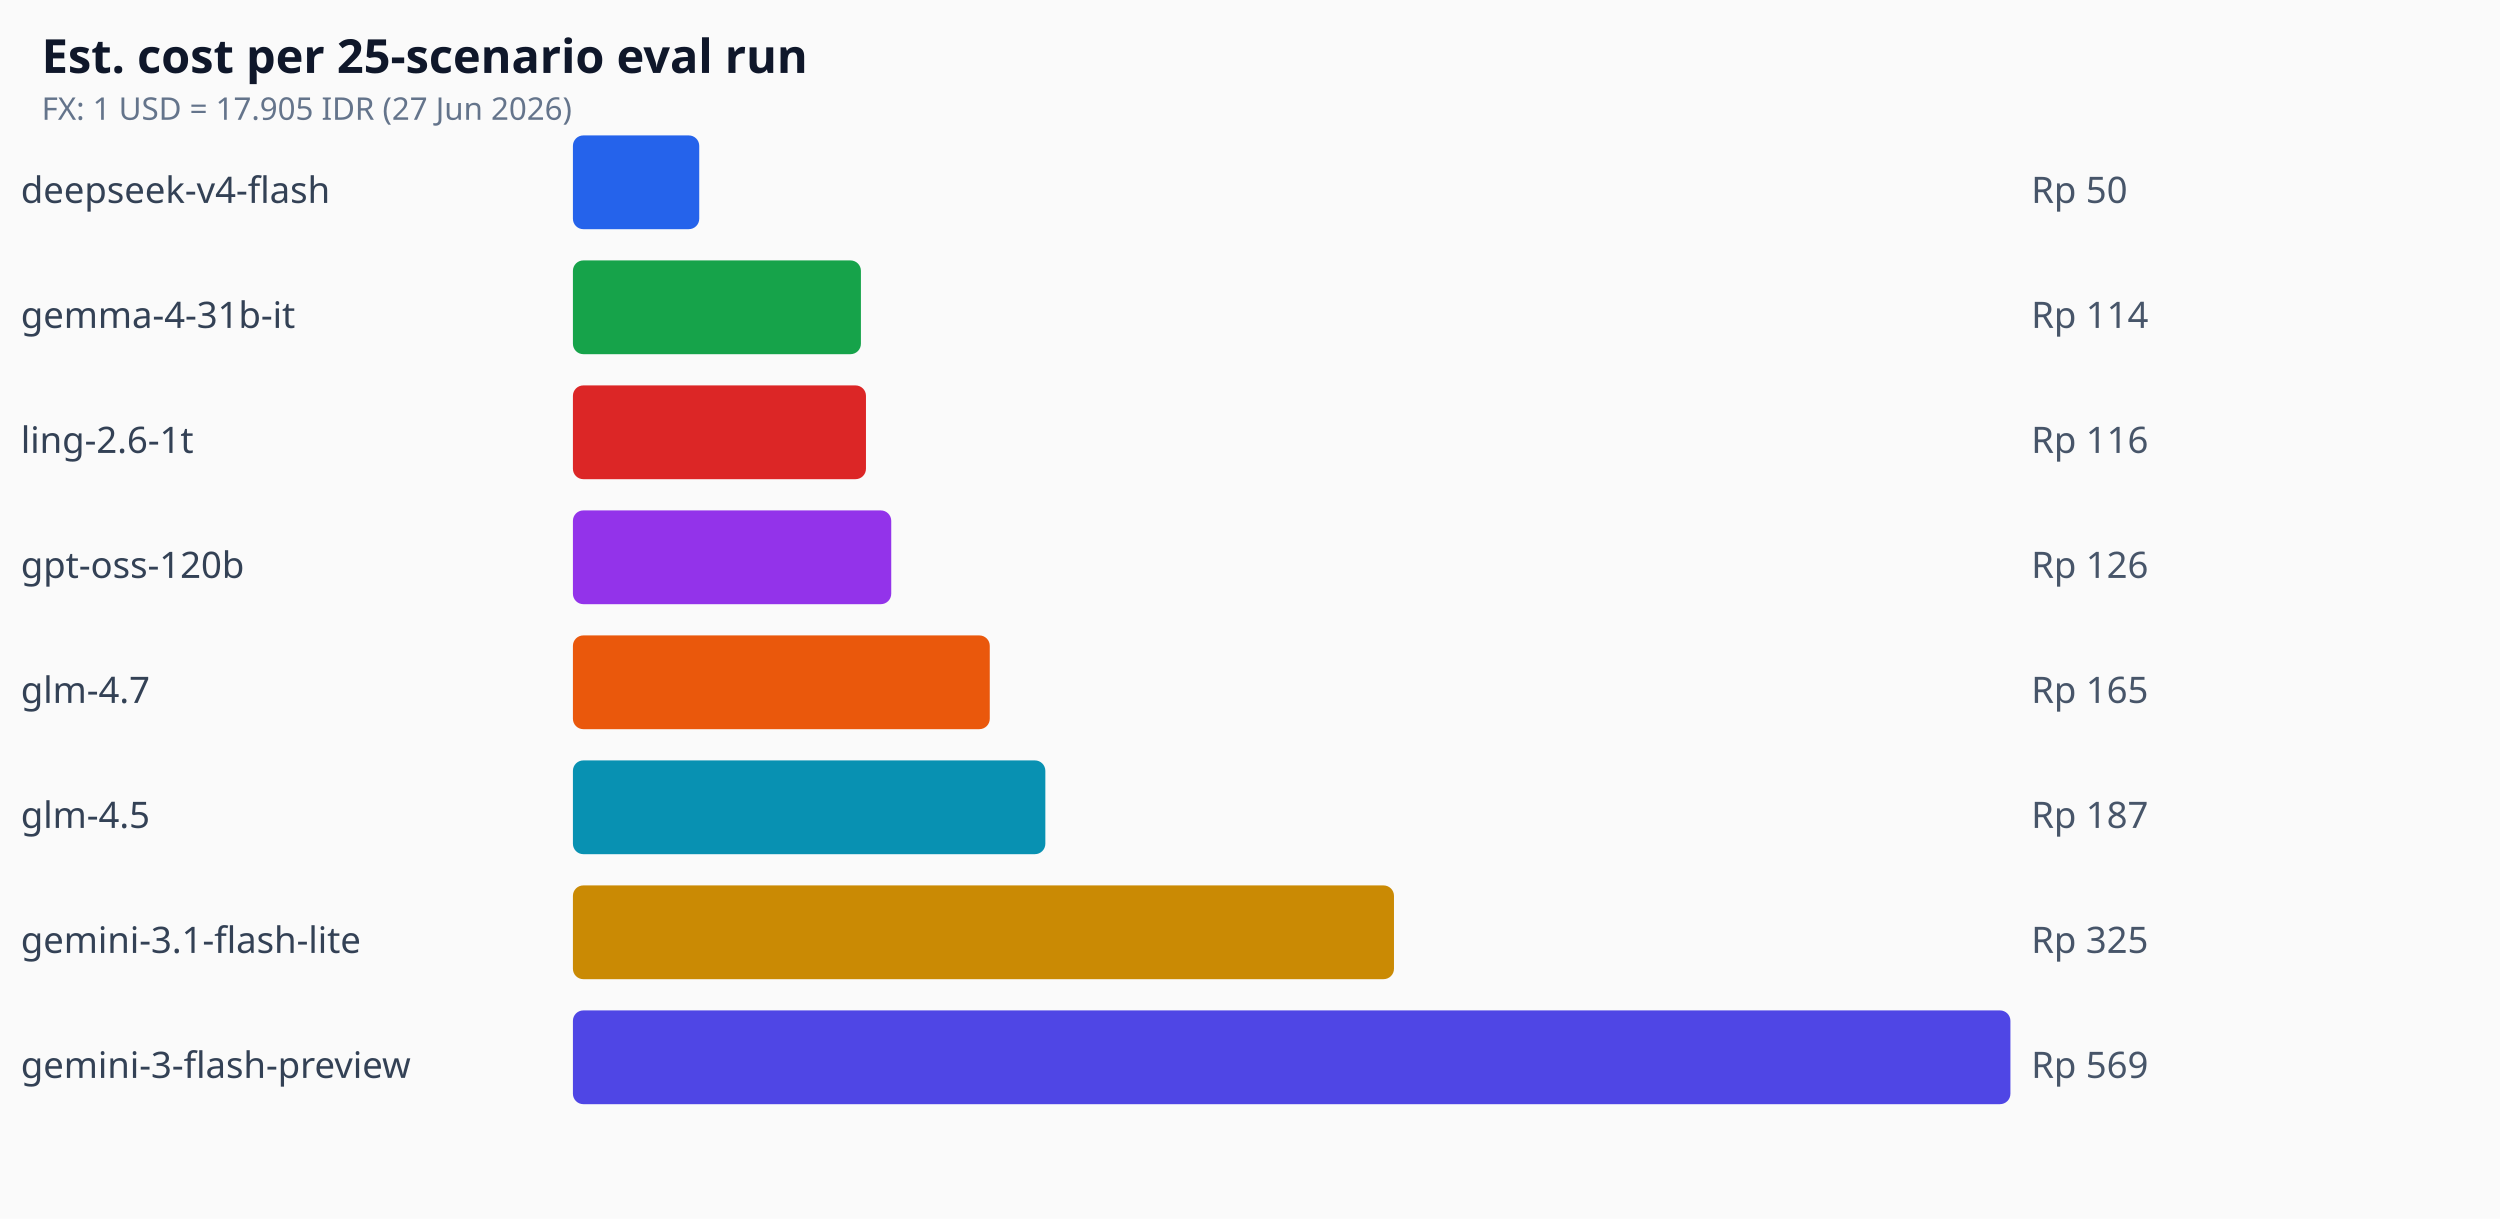
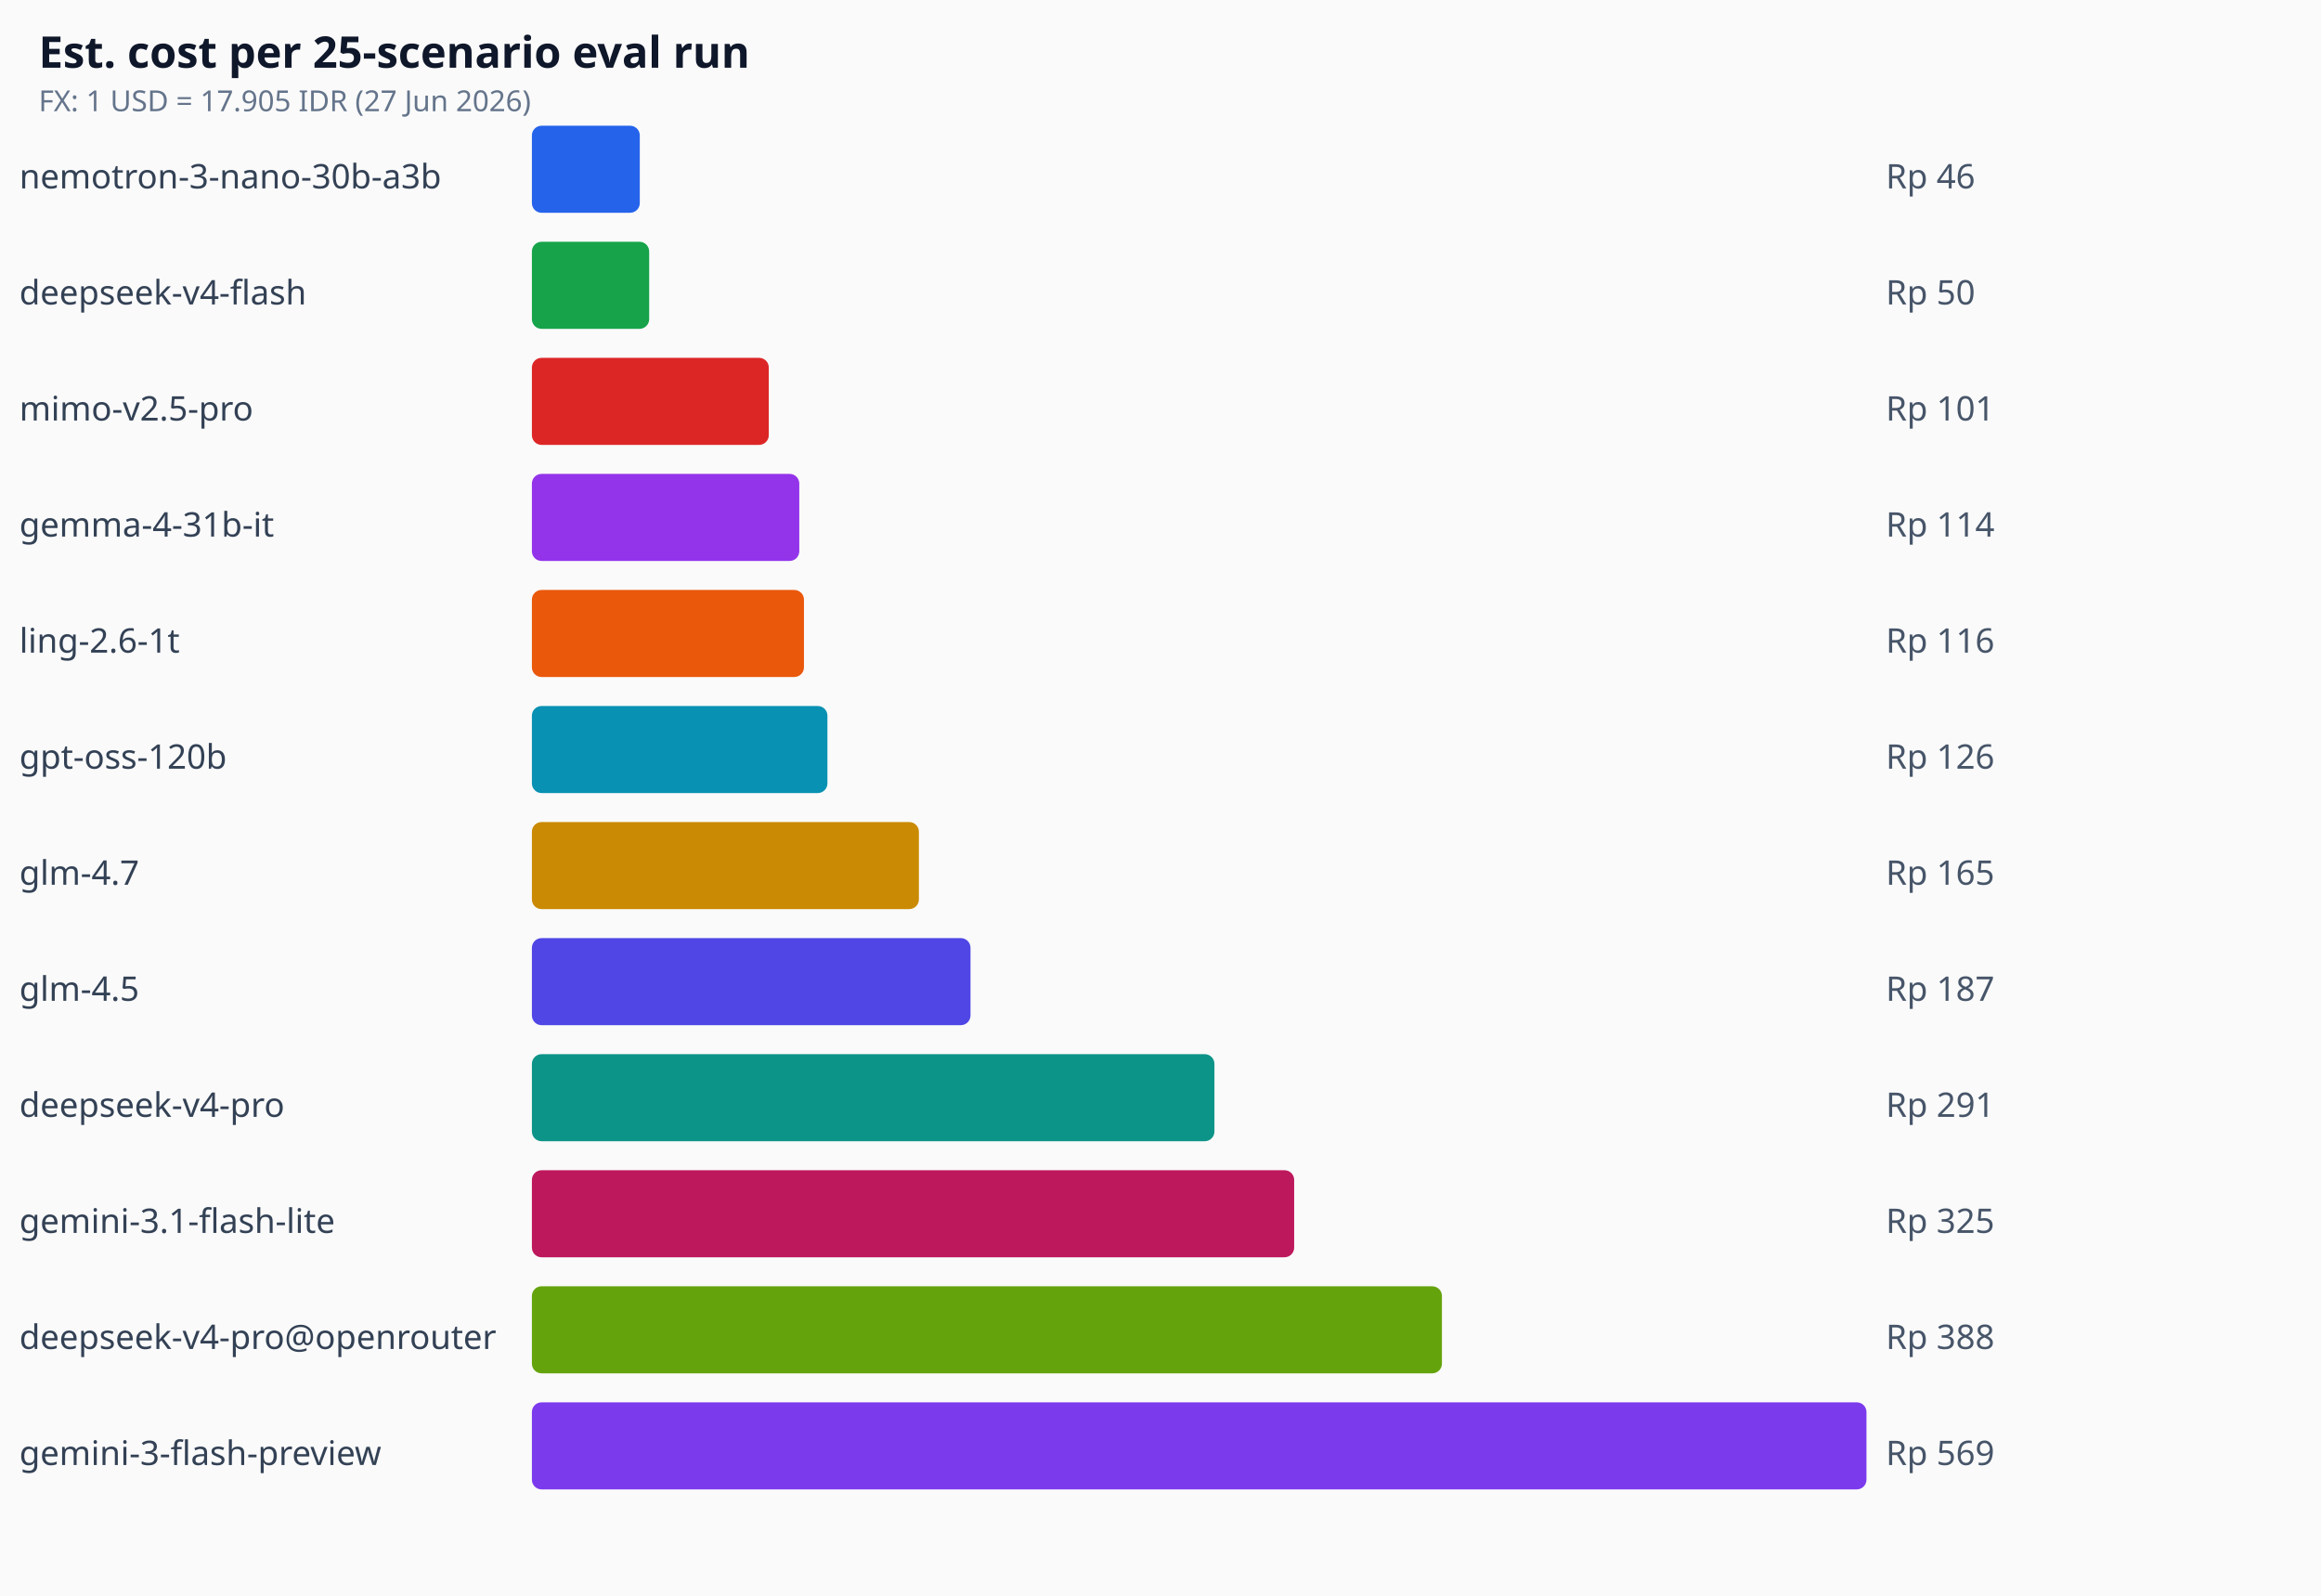
- <svg xmlns="http://www.w3.org/2000/svg" viewBox="0 0 960 468" width="960" height="468">
+ <svg xmlns="http://www.w3.org/2000/svg" viewBox="0 0 960 660" width="960" height="660">
  <style>
    .title { font: 600 18px system-ui, sans-serif; fill: #0f172a; }
    .label { font: 14px system-ui, sans-serif; fill: #334155; }
    .value { font: 14px system-ui, sans-serif; fill: #475569; }
    .sub { font: 12px system-ui, sans-serif; fill: #64748b; }
  </style>
  <rect width="100%" height="100%" fill="#fafafa" />
  <text x="16" y="28" class="title">Est. cost per 25-scenario eval run</text>
  <text x="16" y="46" class="sub">FX: 1 USD = 17.905 IDR (27 Jun 2026)</text>
-   <text x="8" y="77.92" class="label">deepseek-v4-flash</text>
-   <rect x="220" y="52" width="48.506" height="36" rx="4" fill="#2563eb" />
-   <text x="780" y="77.92" class="value">Rp 50</text>
-   <text x="8" y="125.92" class="label">gemma-4-31b-it</text>
-   <rect x="220" y="100" width="110.594" height="36" rx="4" fill="#16a34a" />
-   <text x="780" y="125.92" class="value">Rp 114</text>
-   <text x="8" y="173.92" class="label">ling-2.6-1t</text>
-   <rect x="220" y="148" width="112.534" height="36" rx="4" fill="#dc2626" />
-   <text x="780" y="173.92" class="value">Rp 116</text>
-   <text x="8" y="221.92" class="label">gpt-oss-120b</text>
-   <rect x="220" y="196" width="122.236" height="36" rx="4" fill="#9333ea" />
-   <text x="780" y="221.92" class="value">Rp 126</text>
-   <text x="8" y="269.92" class="label">glm-4.7</text>
-   <rect x="220" y="244" width="160.07" height="36" rx="4" fill="#ea580c" />
-   <text x="780" y="269.92" class="value">Rp 165</text>
-   <text x="8" y="317.92" class="label">glm-4.5</text>
-   <rect x="220" y="292" width="181.413" height="36" rx="4" fill="#0891b2" />
-   <text x="780" y="317.92" class="value">Rp 187</text>
-   <text x="8" y="365.92" class="label">gemini-3.1-flash-lite</text>
-   <rect x="220" y="340" width="315.29" height="36" rx="4" fill="#ca8a04" />
-   <text x="780" y="365.92" class="value">Rp 325</text>
-   <text x="8" y="413.92" class="label">gemini-3-flash-preview</text>
-   <rect x="220" y="388" width="552" height="36" rx="4" fill="#4f46e5" />
-   <text x="780" y="413.92" class="value">Rp 569</text>
+   <text x="8" y="77.92" class="label">nemotron-3-nano-30b-a3b</text>
+   <rect x="220" y="52" width="44.626" height="36" rx="4" fill="#2563eb" />
+   <text x="780" y="77.92" class="value">Rp 46</text>
+   <text x="8" y="125.92" class="label">deepseek-v4-flash</text>
+   <rect x="220" y="100" width="48.506" height="36" rx="4" fill="#16a34a" />
+   <text x="780" y="125.92" class="value">Rp 50</text>
+   <text x="8" y="173.92" class="label">mimo-v2.5-pro</text>
+   <rect x="220" y="148" width="97.982" height="36" rx="4" fill="#dc2626" />
+   <text x="780" y="173.92" class="value">Rp 101</text>
+   <text x="8" y="221.92" class="label">gemma-4-31b-it</text>
+   <rect x="220" y="196" width="110.594" height="36" rx="4" fill="#9333ea" />
+   <text x="780" y="221.92" class="value">Rp 114</text>
+   <text x="8" y="269.92" class="label">ling-2.6-1t</text>
+   <rect x="220" y="244" width="112.534" height="36" rx="4" fill="#ea580c" />
+   <text x="780" y="269.92" class="value">Rp 116</text>
+   <text x="8" y="317.92" class="label">gpt-oss-120b</text>
+   <rect x="220" y="292" width="122.236" height="36" rx="4" fill="#0891b2" />
+   <text x="780" y="317.92" class="value">Rp 126</text>
+   <text x="8" y="365.92" class="label">glm-4.7</text>
+   <rect x="220" y="340" width="160.07" height="36" rx="4" fill="#ca8a04" />
+   <text x="780" y="365.92" class="value">Rp 165</text>
+   <text x="8" y="413.92" class="label">glm-4.5</text>
+   <rect x="220" y="388" width="181.413" height="36" rx="4" fill="#4f46e5" />
+   <text x="780" y="413.92" class="value">Rp 187</text>
+   <text x="8" y="461.92" class="label">deepseek-v4-pro</text>
+   <rect x="220" y="436" width="282.306" height="36" rx="4" fill="#0d9488" />
+   <text x="780" y="461.92" class="value">Rp 291</text>
+   <text x="8" y="509.92" class="label">gemini-3.1-flash-lite</text>
+   <rect x="220" y="484" width="315.29" height="36" rx="4" fill="#be185d" />
+   <text x="780" y="509.92" class="value">Rp 325</text>
+   <text x="8" y="557.92" class="label">deepseek-v4-pro@openrouter</text>
+   <rect x="220" y="532" width="376.408" height="36" rx="4" fill="#65a30d" />
+   <text x="780" y="557.92" class="value">Rp 388</text>
+   <text x="8" y="605.92" class="label">gemini-3-flash-preview</text>
+   <rect x="220" y="580" width="552" height="36" rx="4" fill="#7c3aed" />
+   <text x="780" y="605.92" class="value">Rp 569</text>
</svg>
